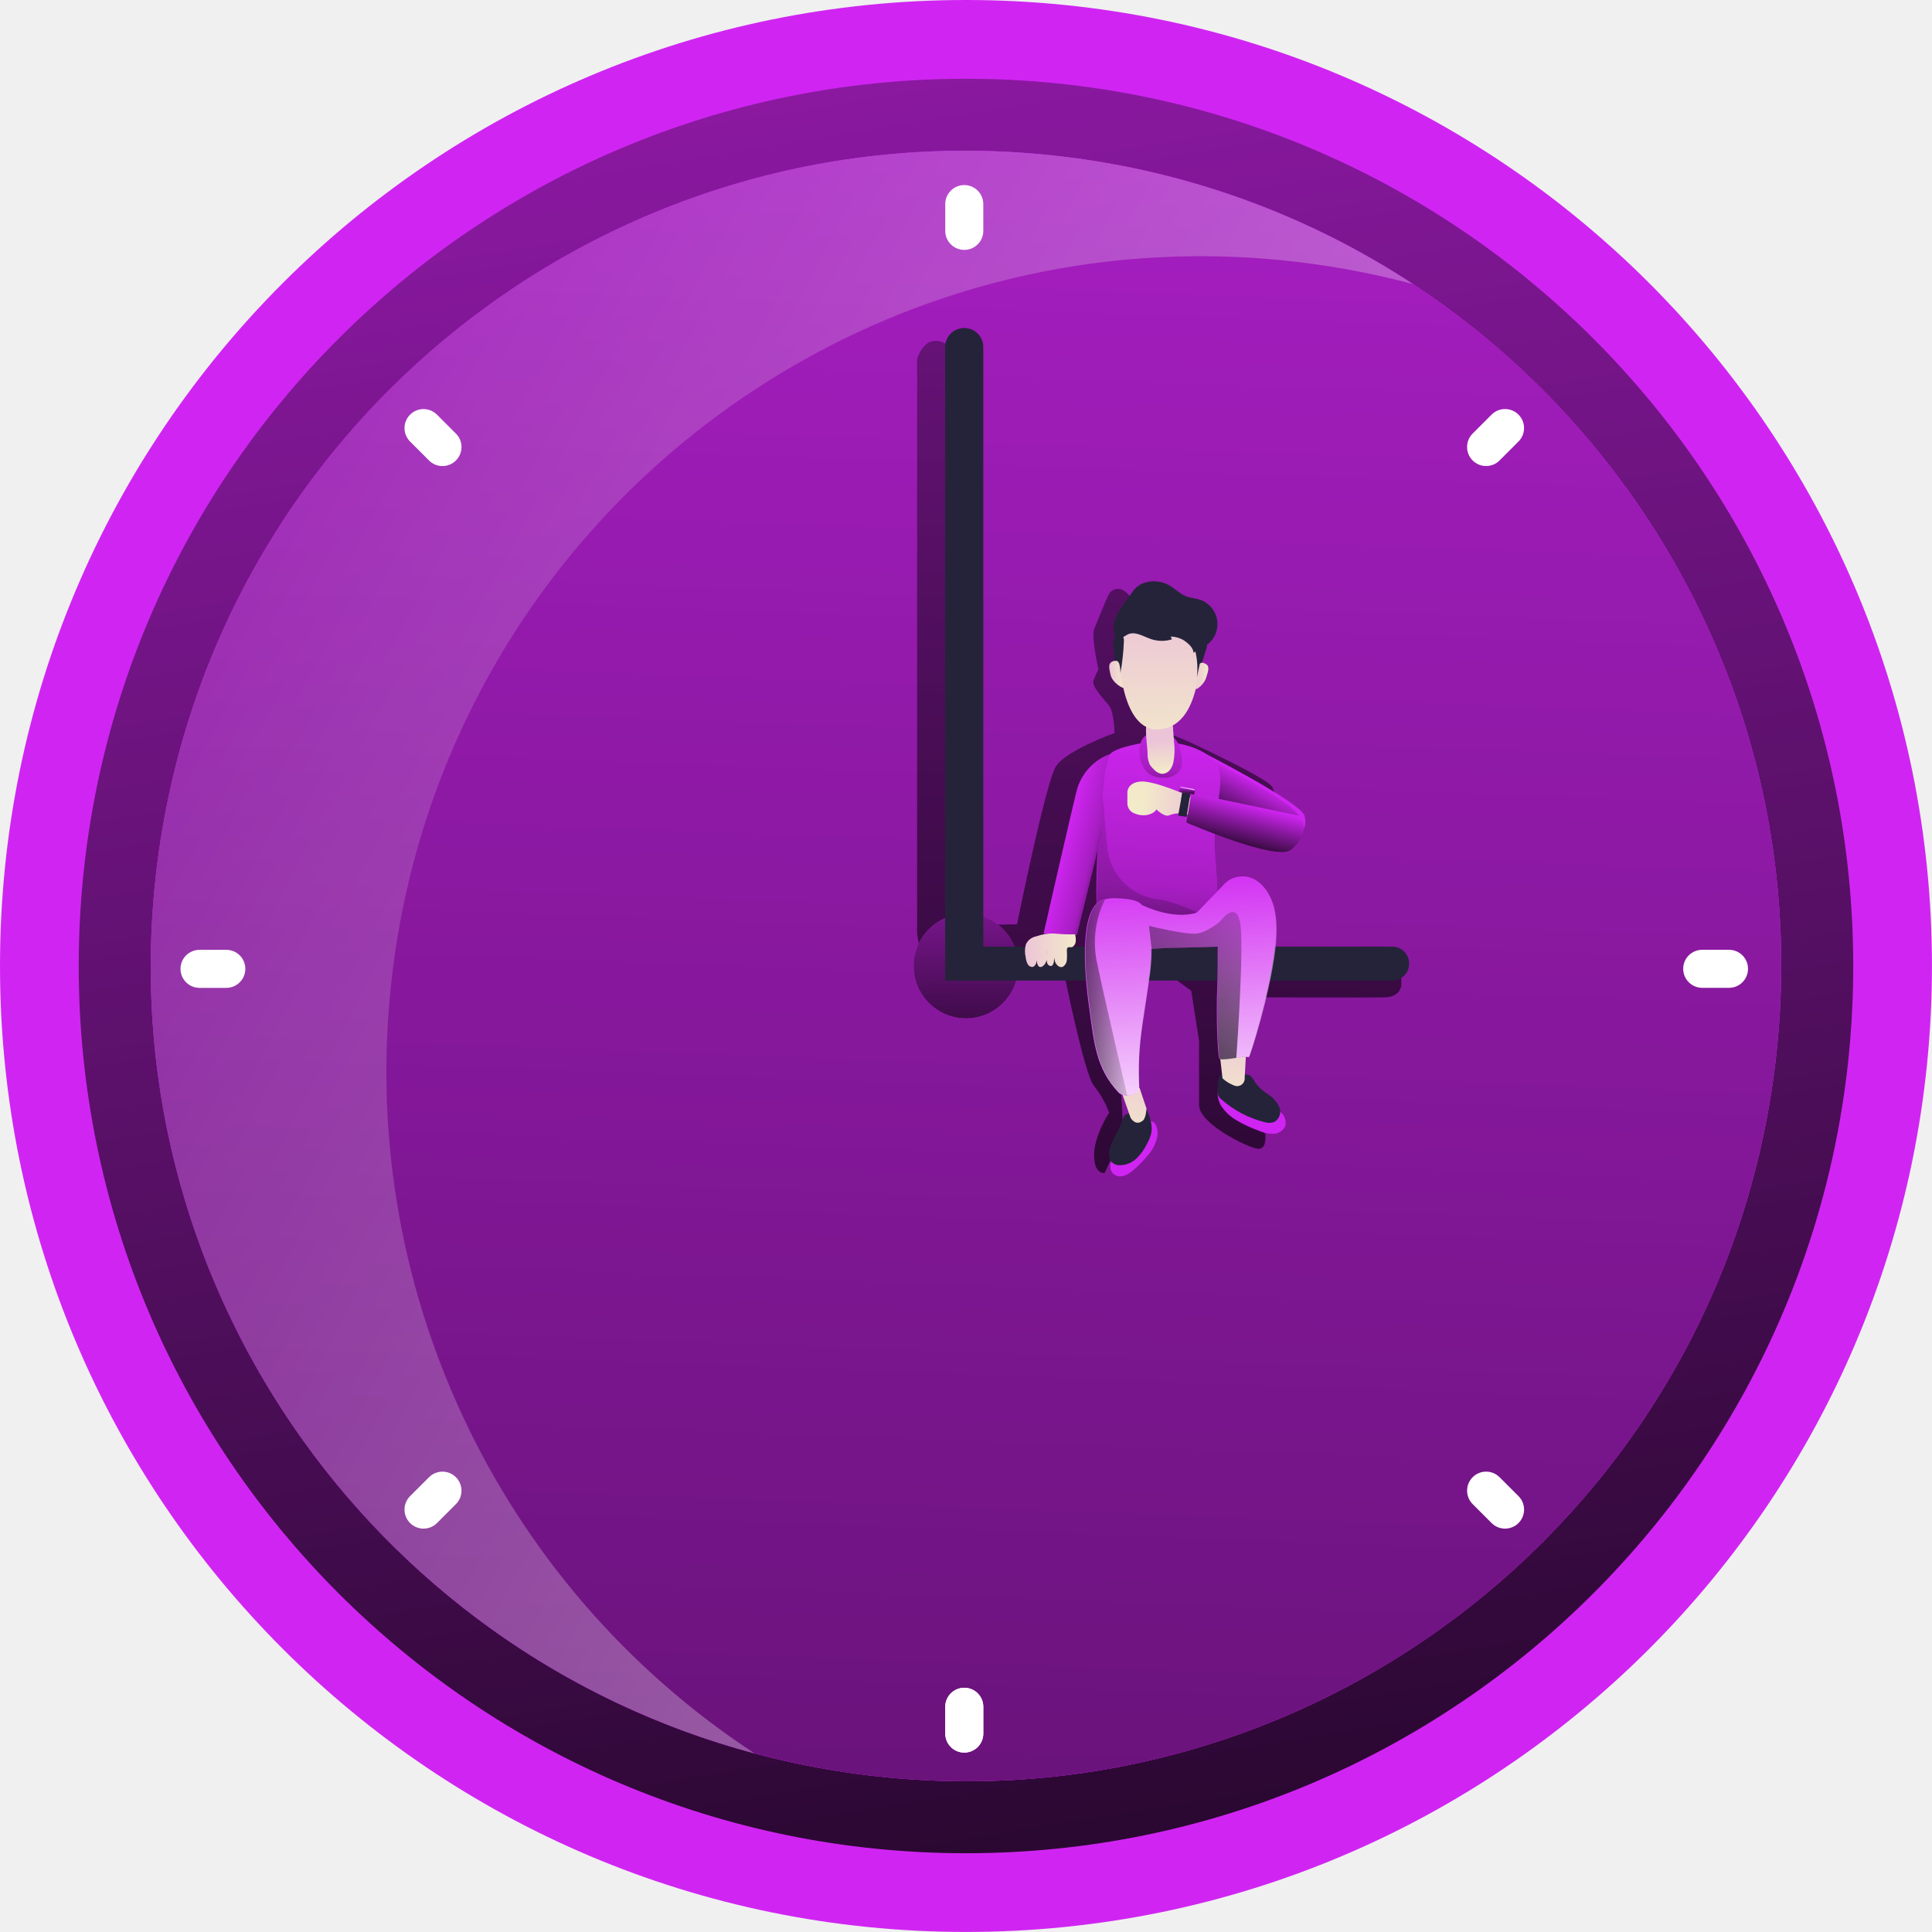
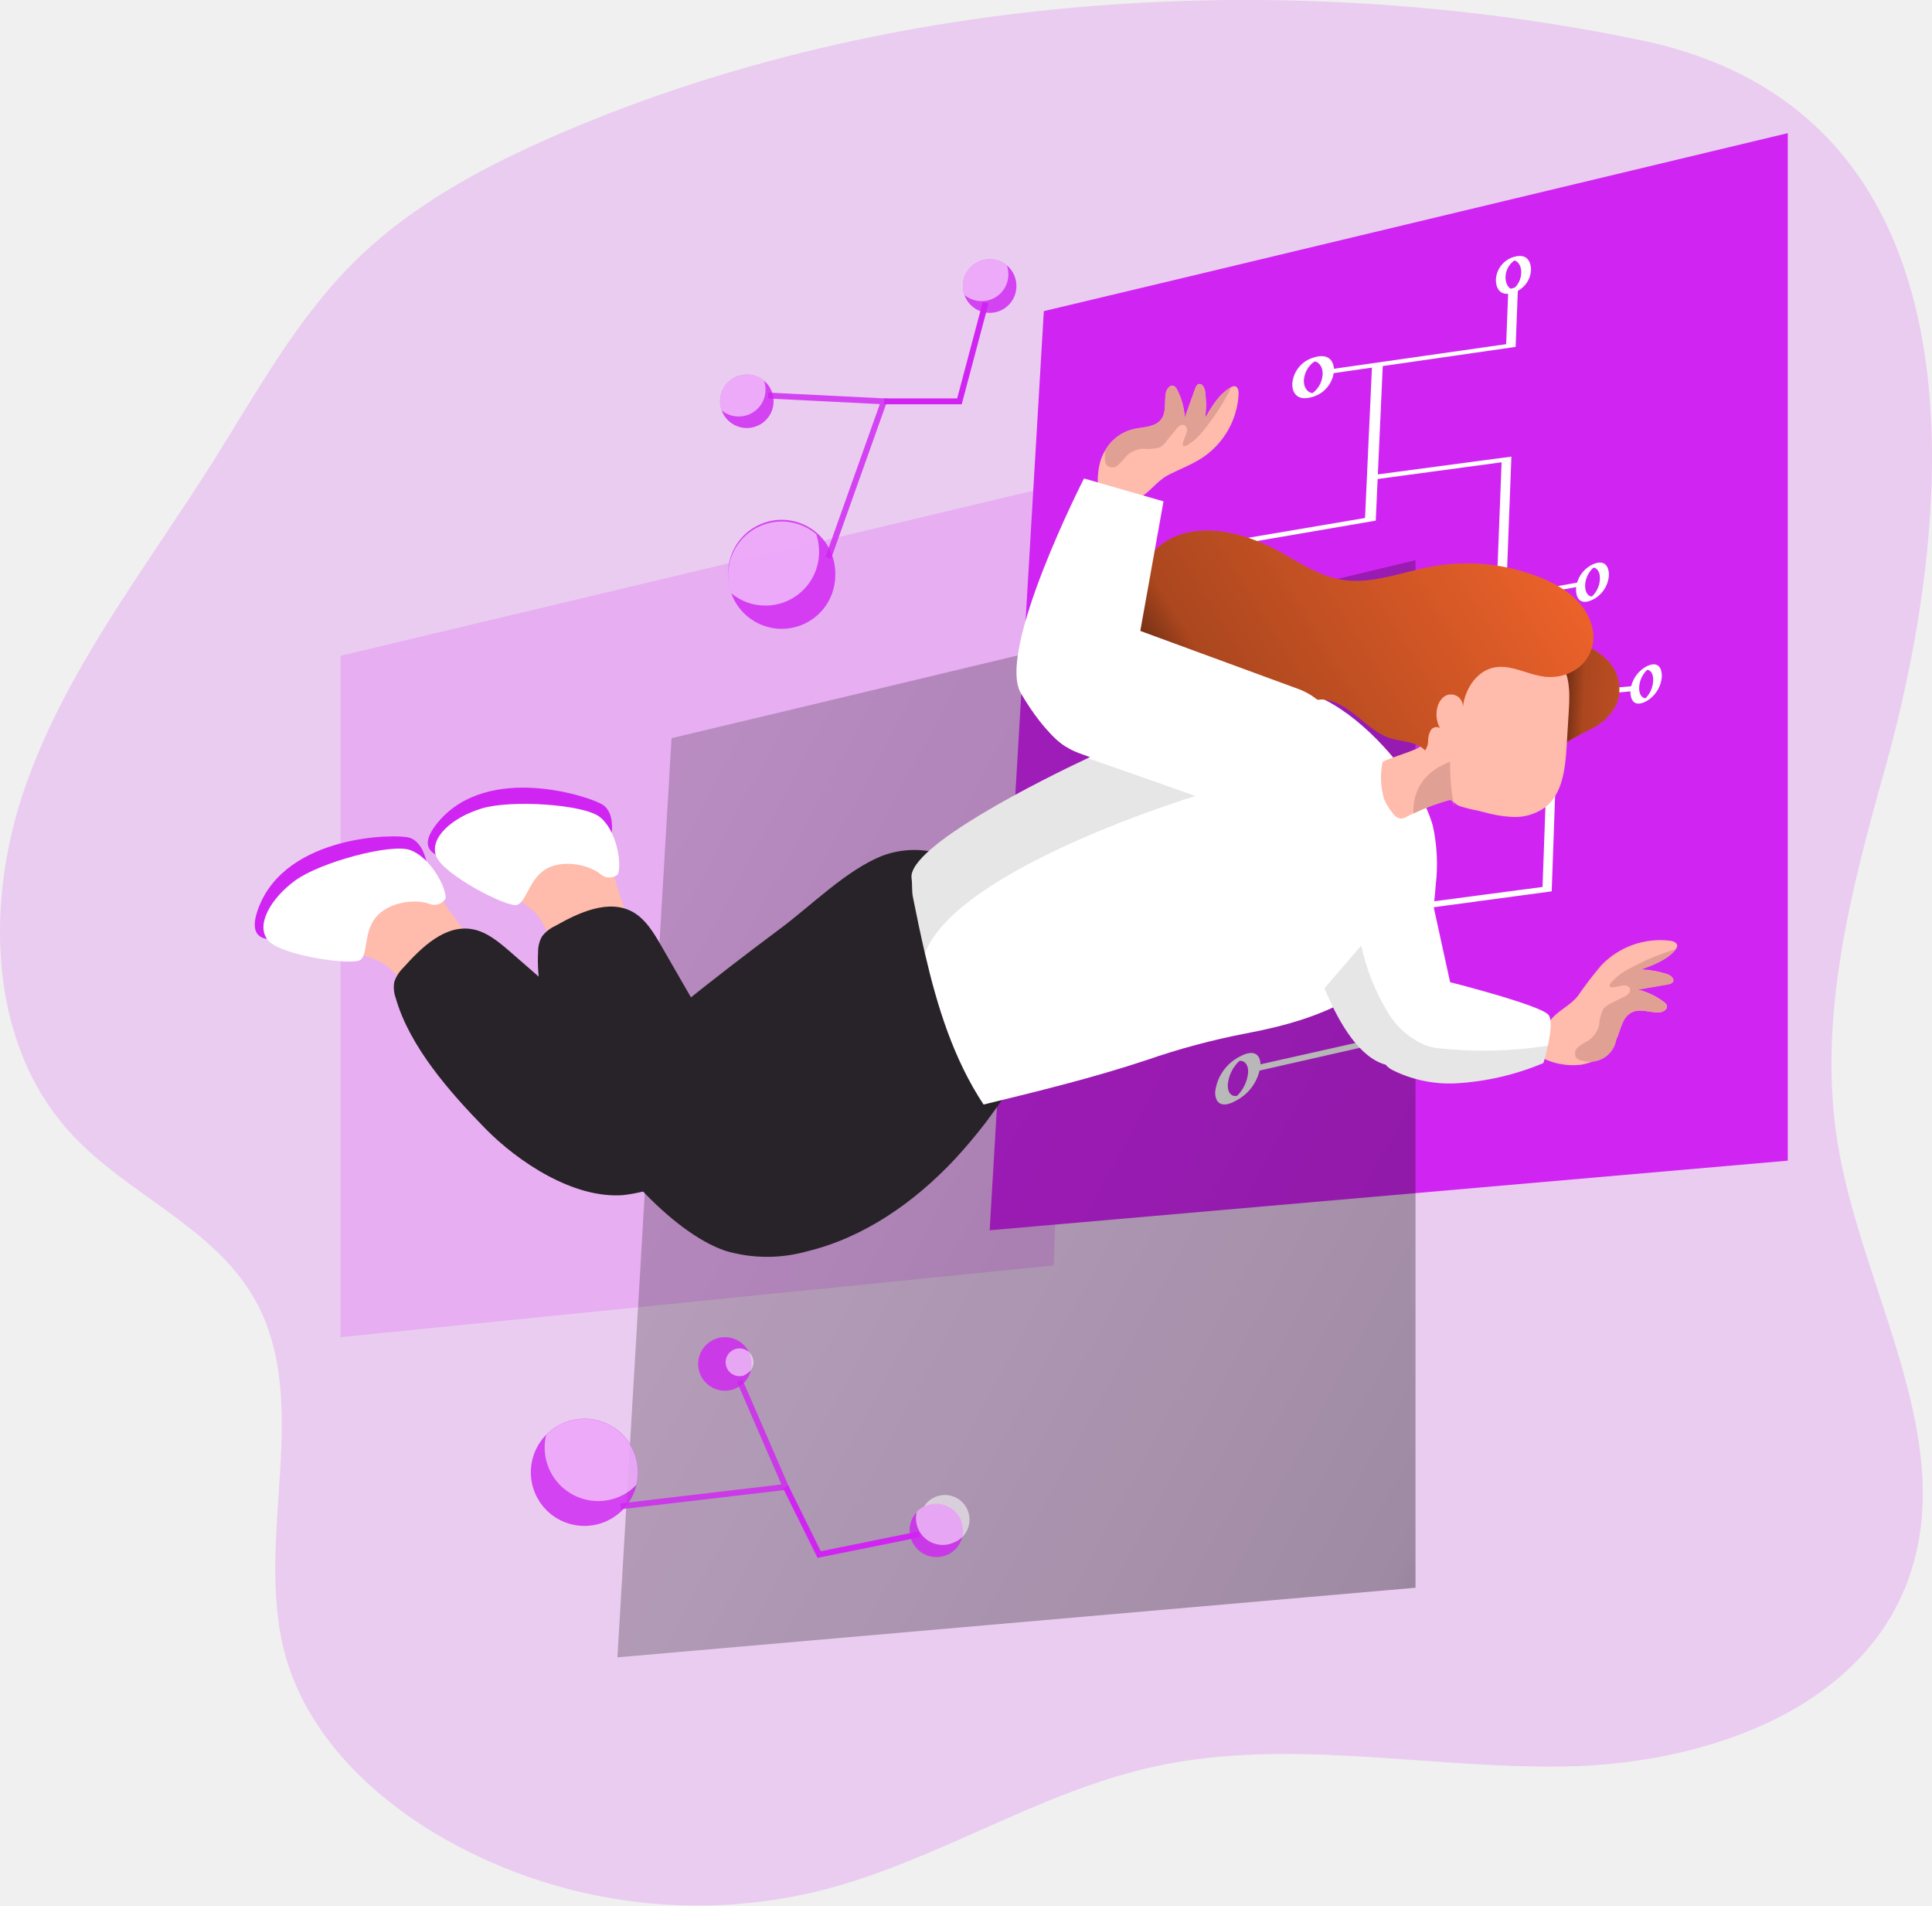
- <svg xmlns="http://www.w3.org/2000/svg" xmlns:xlink="http://www.w3.org/1999/xlink" id="Layer_1" data-name="Layer 1" viewBox="0 0 478.33 478.33">
+ <svg xmlns="http://www.w3.org/2000/svg" xmlns:xlink="http://www.w3.org/1999/xlink" id="Layer_1" data-name="Layer 1" viewBox="0 0 313.95 309.6">
  <defs>
-     <linearGradient id="linear-gradient" x1="167.37" y1="-291.99" x2="307.59" y2="561.14" gradientUnits="userSpaceOnUse">
-       <stop offset="0" stop-opacity="0" />
-       <stop offset="0.88" stop-opacity="0.8" />
-       <stop offset="0.97" />
+     <linearGradient id="linear-gradient" x1="346.61" y1="277.66" x2="-144.59" y2="13.66" gradientUnits="userSpaceOnUse">
+       <stop offset="0.01" />
+       <stop offset="0.08" stop-opacity="0.69" />
+       <stop offset="0.21" stop-opacity="0.32" />
+       <stop offset="1" stop-opacity="0" />
    </linearGradient>
-     <linearGradient id="linear-gradient-2" x1="272.65" y1="-244.6" x2="225.35" y2="1028.06" xlink:href="#linear-gradient" />
-     <linearGradient id="linear-gradient-3" x1="-27.38" y1="88.5" x2="1060.56" y2="669.64" gradientUnits="userSpaceOnUse">
-       <stop offset="0" stop-color="#fff" stop-opacity="0" />
-       <stop offset="0.84" stop-color="#fff" stop-opacity="0.84" />
-       <stop offset="0.97" stop-color="#fff" />
+     <linearGradient id="linear-gradient-2" x1="279.86" y1="116.62" x2="319.35" y2="118.51" gradientUnits="userSpaceOnUse">
+       <stop offset="0.01" />
+       <stop offset="0.13" stop-opacity="0.69" />
+       <stop offset="0.25" stop-opacity="0.32" />
+       <stop offset="1" stop-opacity="0" />
    </linearGradient>
-     <linearGradient id="linear-gradient-4" x1="314.89" y1="-166.72" x2="290.94" y2="477.54" xlink:href="#linear-gradient" />
-     <linearGradient id="linear-gradient-5" x1="325.45" y1="192.58" x2="318.69" y2="205.34" xlink:href="#linear-gradient" />
-     <linearGradient id="linear-gradient-6" x1="303.63" y1="178.69" x2="299.69" y2="259.22" gradientUnits="userSpaceOnUse">
-       <stop offset="0" stop-opacity="0" />
-       <stop offset="0.5" stop-opacity="0.19" />
-       <stop offset="0.55" stop-opacity="0.24" />
-       <stop offset="0.97" />
-     </linearGradient>
-     <linearGradient id="linear-gradient-7" x1="301.9" y1="156.67" x2="298.04" y2="260.64" xlink:href="#linear-gradient" />
-     <linearGradient id="linear-gradient-8" x1="303.98" y1="176.38" x2="301.3" y2="203.41" xlink:href="#linear-gradient-6" />
-     <linearGradient id="linear-gradient-9" x1="290.13" y1="166.91" x2="293.91" y2="166.91" gradientUnits="userSpaceOnUse">
-       <stop offset="0" stop-color="#ecc4d7" />
-       <stop offset="0.42" stop-color="#efd4d1" />
-       <stop offset="1" stop-color="#f2eac9" />
-     </linearGradient>
-     <linearGradient id="linear-gradient-10" x1="311.32" y1="167.32" x2="314.68" y2="167.32" xlink:href="#linear-gradient-9" />
-     <linearGradient id="linear-gradient-11" x1="238.65" y1="186.32" x2="239.49" y2="272.48" xlink:href="#linear-gradient" />
-     <linearGradient id="linear-gradient-12" x1="302.77" y1="183.54" x2="303.37" y2="191" xlink:href="#linear-gradient-9" />
-     <linearGradient id="linear-gradient-13" x1="302.39" y1="151.01" x2="302.82" y2="187.33" xlink:href="#linear-gradient-9" />
-     <linearGradient id="linear-gradient-14" x1="278.78" y1="208.06" x2="293.05" y2="211.63" xlink:href="#linear-gradient-6" />
-     <linearGradient id="linear-gradient-15" x1="296.9" y1="258.68" x2="295.89" y2="285.85" xlink:href="#linear-gradient-9" />
-     <linearGradient id="linear-gradient-16" x1="321.15" y1="252.45" x2="320.29" y2="275.58" xlink:href="#linear-gradient-9" />
-     <linearGradient id="linear-gradient-17" x1="324.85" y1="199.05" x2="321.66" y2="211.25" xlink:href="#linear-gradient" />
-     <linearGradient id="linear-gradient-18" x1="311.84" y1="199.59" x2="298.79" y2="197.71" xlink:href="#linear-gradient-9" />
-     <linearGradient id="linear-gradient-19" x1="309.4" y1="194.78" x2="309.33" y2="196.84" gradientTransform="translate(-31.79 62.89) rotate(-11.04)" xlink:href="#linear-gradient" />
-     <linearGradient id="linear-gradient-20" x1="294.06" y1="193.89" x2="293.9" y2="196.21" xlink:href="#linear-gradient-3" />
-     <linearGradient id="linear-gradient-21" x1="269.27" y1="235.31" x2="281.85" y2="235.31" xlink:href="#linear-gradient-9" />
-     <linearGradient id="linear-gradient-22" x1="306.8" y1="213.3" x2="310.93" y2="285.75" xlink:href="#linear-gradient-3" />
-     <linearGradient id="linear-gradient-23" x1="297.2" y1="246.73" x2="274.68" y2="247.58" xlink:href="#linear-gradient" />
-     <linearGradient id="linear-gradient-24" x1="329.56" y1="212.09" x2="294.83" y2="274.12" gradientUnits="userSpaceOnUse">
-       <stop offset="0" stop-opacity="0" />
-       <stop offset="0.91" stop-opacity="0.8" />
-       <stop offset="1" />
-     </linearGradient>
+     <linearGradient id="linear-gradient-3" x1="211.84" y1="129.72" x2="291.54" y2="79.59" xlink:href="#linear-gradient-2" />
  </defs>
-   <circle cx="239.16" cy="239.16" r="239.16" fill="#d025f2" />
-   <path d="M254.67,19.5C133.35,19.5,35,117.85,35,239.16s98.35,219.67,219.67,219.67,219.67-98.35,219.67-219.67S376,19.5,254.67,19.5ZM230.82,439.58C120.14,426.41,41.09,326,54.26,215.32S167.83,25.58,278.52,38.75,468.25,152.33,455.08,263,341.51,452.75,230.82,439.58Z" transform="translate(-15.51)" fill="url(#linear-gradient)" />
-   <path d="M455.08,263C441.91,373.7,341.51,452.75,230.82,439.58S41.09,326,54.26,215.32,167.83,25.58,278.52,38.75,468.25,152.33,455.08,263Z" transform="translate(-15.51)" fill="#d025f2" />
-   <path d="M455.08,263C441.91,373.7,341.51,452.75,230.82,439.58S41.09,326,54.26,215.32,167.83,25.58,278.52,38.75,468.25,152.33,455.08,263Z" transform="translate(-15.51)" fill="url(#linear-gradient-2)" />
-   <path d="M365.36,70.34a202.87,202.87,0,0,0-28.51-5.47C226.16,51.7,125.76,130.75,112.59,241.44a201.84,201.84,0,0,0,89.73,192.67C106.92,408.62,42.25,316.24,54.26,215.32,67.43,104.63,167.83,25.58,278.52,38.75A201.07,201.07,0,0,1,365.36,70.34Z" transform="translate(-15.51)" fill="url(#linear-gradient-3)" />
-   <path d="M242.57,231.13V88.91s2-7.6,8.2-3.1l1.94,143.31,14.6-.28s7.11-35.19,9.64-39.13,14.5-8.23,14.5-8.23-.1-5.29-1.39-6.84-4.38-4.78-3.81-6.19,1.21-2.74,1.21-2.74-1.78-7.82-1.07-9.93c0,0,3.27-8.12,3.67-8.68a2.6,2.6,0,0,1,3.93-.7c2.3,1.45,6.83,10.16,6.83,10.16s5.5,5,5.93,10.14S302,180.35,302,180.35L310,183.7s19,8.8,20.45,11.06-.73,6-.73,6l-18.68.31-6.66,9.84.88,15.3,12.26,6.56s1.83,3.66,1.34,4.51,43.59,1.28,43.59,1.28v5.53s-.35,2.72-3.92,2.83-36.35,0-36.35,0l-2.52,15,.11,9.29,9,9.49s.54,4-1.9,3.71-14.35-6.12-14.49-10.72v-16l-1.95-12.39-8.36-6.11-6.43,3.62-3,19.52.8,14.45v4L289,290.41s-2.61.47-2.61-4.41,3.72-10.51,3.72-10.51a22.59,22.59,0,0,0-3.72-6.58c-2.25-2.43-7.32-27.4-7.32-27.4L244.67,244Z" transform="translate(-15.51)" fill="url(#linear-gradient-4)" />
-   <path d="M302.05,281.34a9.91,9.91,0,0,1-2.05,4.33,28.92,28.92,0,0,1-3.41,3.59,7.8,7.8,0,0,1-2.68,1.81,2.81,2.81,0,0,1-3-.66,2.92,2.92,0,0,1,0-3.32,11.67,11.67,0,0,1,2.51-2.5c2.16-1.83,3.62-4.15,5.56-6.15C301.28,276.09,302.39,279.29,302.05,281.34Z" transform="translate(-15.51)" fill="#d025f2" />
-   <path d="M317.79,273.7a11.57,11.57,0,0,0,4.07,3.79,32.83,32.83,0,0,0,5.21,2.41,8.71,8.71,0,0,0,3.67.81,3.27,3.27,0,0,0,3-2,3.4,3.4,0,0,0-1.46-3.57,13.17,13.17,0,0,0-3.77-1.61c-3.11-1.06-5.68-2.94-8.63-4.27C316.39,267.7,316.56,271.63,317.79,273.7Z" transform="translate(-15.51)" fill="#d025f2" />
-   <path d="M313,201.08s17.9,7.17,20.85,7,5.59-2.68,4.64-6.09-26.07-16.19-26.07-16.19Z" transform="translate(-15.51)" fill="#d025f2" />
-   <path d="M311.57,201.08s17.9,7.17,20.84,7,5.59-2.68,4.64-6.09S311,185.76,311,185.76Z" transform="translate(-15.51)" fill="url(#linear-gradient-5)" />
-   <path d="M287,224.36a154.2,154.2,0,0,1,.4-15.8c.53-7.36-1.77-16.28,3-21.91,1.4-1.65,8.47-2.92,10.64-3,5.14-.06,11,.73,15,4.56,3.11,3,.78,10.32.43,14.63-.66,8.33.32,11.21.41,17.37.06,4.64-.09,10.19-3.83,13-2.06,1.51-7.23,1.39-9.78,1.56-3.5.25-9.87,1.12-13.08-.56C287.16,232.62,287.11,227.31,287,224.36Z" transform="translate(-15.51)" fill="#d025f2" />
-   <path d="M287,224.36a154.2,154.2,0,0,1,.4-15.8c.53-7.36-1.77-16.28,3-21.91,1.4-1.65,8.47-2.92,10.64-3,5.14-.06,11,.73,15,4.56,3.11,3,.78,10.32.43,14.63-.66,8.33.32,11.21.41,17.37.06,4.64-.09,10.19-3.83,13-2.06,1.51-7.23,1.39-9.78,1.56-3.5.25-9.87,1.12-13.08-.56C287.16,232.62,287.11,227.31,287,224.36Z" transform="translate(-15.51)" fill="url(#linear-gradient-6)" />
-   <path d="M288.52,197.1l1.09,12.46a14.38,14.38,0,0,0,11.51,12.95,7.83,7.83,0,0,0,1,.14c3.64.28,9.83,3.33,9.83,3.33l-14.34,4.46-7.48-2.25L287,229l.34-18.68Z" transform="translate(-15.51)" opacity="0.31" fill="url(#linear-gradient-7)" />
-   <path d="M297.66,186.92a6.61,6.61,0,0,0,2.21,4.56,6,6,0,0,0,3.71,1.07,4.82,4.82,0,0,0,3.94-1.64c1-1.44.69-3.43.23-5.15a6,6,0,0,0-1.74-3.28c-1.45-1.14-4.53-1.24-6.24-.65C297.81,182.51,297.45,185.16,297.66,186.92Z" transform="translate(-15.51)" fill="#d025f2" />
-   <path d="M297.66,186.92a6.61,6.61,0,0,0,2.21,4.56,6,6,0,0,0,3.71,1.07,4.82,4.82,0,0,0,3.94-1.64c1-1.44.69-3.43.23-5.15a6,6,0,0,0-1.74-3.28c-1.45-1.14-4.53-1.24-6.24-.65C297.81,182.51,297.45,185.16,297.66,186.92Z" transform="translate(-15.51)" fill="url(#linear-gradient-8)" />
-   <path d="M293.76,170.21c0-1,1.15-8-2.74-6.48-1.35.5-.82,2-.57,3.29C290.84,169.05,293.78,170.7,293.76,170.21Z" transform="translate(-15.51)" fill="url(#linear-gradient-9)" />
-   <path d="M311.52,170.52c.1-1-1.37-8,2.39-6.21,1.3.63.64,2,.27,3.34C313.62,169.63,311.46,171,311.52,170.52Z" transform="translate(-15.51)" fill="url(#linear-gradient-10)" />
-   <circle cx="239.16" cy="239.16" r="12.95" fill="#d025f2" />
-   <circle cx="239.16" cy="239.16" r="12.95" fill="url(#linear-gradient-11)" />
-   <path d="M238.74,81.21h0a4.71,4.71,0,0,1,4.71,4.71V242.78a0,0,0,0,1,0,0H234a0,0,0,0,1,0,0V85.92a4.71,4.71,0,0,1,4.71-4.71Z" fill="#25233a" />
-   <rect x="234.03" y="234.37" width="114.85" height="8.41" rx="4.21" fill="#25233a" />
-   <path d="M299.63,186.4a6.29,6.29,0,0,0,.49,2.79,5.17,5.17,0,0,0,1,1.23,3.42,3.42,0,0,0,1.79,1.14,2.46,2.46,0,0,0,2.11-.78,4.41,4.41,0,0,0,1-2.06,15.72,15.72,0,0,0,.16-5.08l-.22-2.83a7,7,0,0,0-.94-3.55,3.45,3.45,0,0,0-2.37-1.41C297.72,175.23,299.56,183.64,299.63,186.4Z" transform="translate(-15.51)" fill="url(#linear-gradient-12)" />
-   <path d="M312.58,158.25s1.37,19.58-8.58,22.1-11.35-14-11.63-19.76,4.2-10.59,11.63-9.67C307.43,151.35,311.85,153.59,312.58,158.25Z" transform="translate(-15.51)" fill="url(#linear-gradient-13)" />
-   <path d="M296,146.4c1.92-2.85,6.31-3.16,9.23-1.35,1.34.84,2.47,2,3.95,2.59,1.06.41,2.24.47,3.33.81a6.38,6.38,0,0,1,2.09,11c-1.09.88-2.44,1.39-3.61,2.16,0-1.18-1.28-2.32-2.26-3a6.52,6.52,0,0,0-3.37-1l.31.67a8.38,8.38,0,0,1-5.24-.07c-1.89-.65-3.89-2-5.7-1.14-.88.42-1.77,1.33-2.64.89a1.88,1.88,0,0,1-.79-1.5C290.73,152.65,293.75,149.66,296,146.4Z" transform="translate(-15.51)" fill="#25233a" />
-   <path d="M290.41,186.65a13.24,13.24,0,0,0-8.34,9.15c-1.78,7.14-8.19,35.35-8.19,35.35s6.16.7,8.26.28l6.11-25S288,191.59,290.41,186.65Z" transform="translate(-15.51)" fill="#d025f2" />
-   <path d="M290.41,186.65a13.24,13.24,0,0,0-8.34,9.15c-1.78,7.14-8.19,35.35-8.19,35.35s6.16.7,8.26.28l6.11-25S288,191.59,290.41,186.65Z" transform="translate(-15.51)" fill="url(#linear-gradient-14)" />
-   <path d="M290.12,285.91a2.9,2.9,0,0,0,.36,1.48,2.72,2.72,0,0,0,2.27,1.11,6.12,6.12,0,0,0,4.21-1.76,13.2,13.2,0,0,0,2.66-3.81,8.85,8.85,0,0,0,.93-2.43c.39-2-.42-4.1-1.21-6,.29.72-3.84,1.25-4.22,1.25-1.62,0-1.4,1-1.94,2.34C292.16,280.65,290.1,283,290.12,285.91Z" transform="translate(-15.51)" fill="#25233a" />
-   <path d="M293.41,271l2,5.72s1.26,2.35,3.18.61c0,0,.64-.65.77-2.88l-1.7-5.08Z" transform="translate(-15.51)" fill="url(#linear-gradient-15)" />
-   <path d="M331.09,235.35c-1.32,10.82-6.28,26.35-6.5,26.35-1.09-.31-6,.93-7.11.51-.58-.23-.92-11.75-.6-17.75.11-2,.11-8.11.11-10.09l-13.71.4-2.73.17a43.52,43.52,0,0,1-.63,7.71c-1.46,10.7-2.95,16-2.43,26.75-.07,1.75-3.79,2.47-5.06,1.12-5.69-6.08-6.07-12.51-7.24-20.76-.78-5.5-3.34-25.61,3.76-27.11a11.41,11.41,0,0,1,3.19-.26c1.68.12,4.93.21,6,1.64h0c.36.18,7.54,3.78,13.6,1.94l6.4-6.6a6.34,6.34,0,0,1,7.59-1.83c2.5,1.18,4.4,4,5.2,7.23S331.52,231.82,331.09,235.35Z" transform="translate(-15.51)" fill="#d025f2" />
-   <path d="M317,269.85a3.13,3.13,0,0,0,.1,1.33,2.79,2.79,0,0,0,.85,1.05,25.66,25.66,0,0,0,10.49,5.56,4,4,0,0,0,2.55,0,2.93,2.93,0,0,0,1.25-3.7,7.55,7.55,0,0,0-2.81-3.18,11.69,11.69,0,0,1-3.16-2.9,4.47,4.47,0,0,0-1.37-1.76,3.25,3.25,0,0,0-1.52-.24c-1.17,0-4.59-.53-5.54.09S317.06,268.61,317,269.85Z" transform="translate(-15.51)" fill="#25233a" />
-   <path d="M317.63,262.21l.56,4.78a9.33,9.33,0,0,0,3.06,1.84,1.88,1.88,0,0,0,2.43-1.8v-.39l.28-5Z" transform="translate(-15.51)" fill="url(#linear-gradient-16)" />
-   <path d="M337.34,202l-26.89-5.63-1.22,7.28s22.19,9.62,25.85,6.8S338.94,203.81,337.34,202Z" transform="translate(-15.51)" fill="#d025f2" />
-   <path d="M337.34,202l-26.89-5.63-1.22,7.28s22.19,9.62,25.85,6.8S338.94,203.81,337.34,202Z" transform="translate(-15.51)" fill="url(#linear-gradient-17)" />
-   <path d="M310.29,197.25s-8.9-4-12.31-3.76-3.35,2.67-3.35,2.67l0,2.66a2.65,2.65,0,0,0,1.57,2.49,5.84,5.84,0,0,0,3,.52c2.17-.33,2.61-1.44,2.61-1.44s1.93,1.94,3.12,1.49a6.88,6.88,0,0,1,4.65-.22Z" transform="translate(-15.51)" fill="url(#linear-gradient-18)" />
-   <polygon points="292.76 196.01 291.69 201.94 293.78 202.23 294.71 196.46 292.76 196.01" fill="#25233a" />
-   <polygon points="292.76 196.01 292.44 197.86 294.41 198.19 294.71 196.46 292.76 196.01" fill="#25233a" />
-   <rect x="307.45" y="195.32" width="3.83" height="1.04" transform="translate(27.74 -55.64) rotate(11.04)" fill="#d025f2" />
-   <rect x="307.45" y="195.32" width="3.83" height="1.04" transform="translate(27.74 -55.64) rotate(11.04)" fill="url(#linear-gradient-19)" />
-   <path d="M293.76,158.86a54.35,54.35,0,0,1-.87,7.84,7.22,7.22,0,0,0-.22-2.12,1.55,1.55,0,0,0-.38-.78.62.62,0,0,0-.8-.1c.13-1.4-.43-2.78-.39-4.19a4.89,4.89,0,0,1,1-2.84.25.25,0,0,1,.12-.11.27.27,0,0,1,.19,0A2.15,2.15,0,0,1,293.76,158.86Z" transform="translate(-15.51)" fill="#25233a" />
-   <path d="M311.83,167.78l.67-3.16c0-.19.1-.42.29-.48s.21,0,.29-.09a.4.4,0,0,0,.08-.16l.81-2.57c.12-.4.24-.79.33-1.2a1.1,1.1,0,0,0,0-.57.94.94,0,0,0-.43-.51,1.56,1.56,0,0,0-2.23.52,2,2,0,0,0-.16,1.79A18.54,18.54,0,0,1,311.83,167.78Z" transform="translate(-15.51)" fill="#25233a" />
-   <polygon points="292.08 194.96 292.42 194.76 295.61 195.37 295.84 195.69 292.08 194.96" fill="#d025f2" />
-   <polygon points="292.08 194.96 292.42 194.76 295.61 195.37 295.84 195.69 292.08 194.96" fill="url(#linear-gradient-20)" />
-   <path d="M272,231.84a3.48,3.48,0,0,0-2.51,2,6.25,6.25,0,0,0-.05,3.1,5.52,5.52,0,0,0,.44,1.64,1.34,1.34,0,0,0,1.19.83c.73-.07,1.15-1.07,1.19-1.95a19.39,19.39,0,0,1,0-2.64,19.85,19.85,0,0,0,0,3.27,1.73,1.73,0,0,0,.42,1.18.78.78,0,0,0,.83.05,2.38,2.38,0,0,0,1.13-1.8,8,8,0,0,0-.06-2.34,4.61,4.61,0,0,1,.07,1.7,3.36,3.36,0,0,0,.17,1.68c.24.5.83.8,1.21.46a1.59,1.59,0,0,0,.4-1,13.18,13.18,0,0,0,.15-2.81,7,7,0,0,0,.14,2.88c.32.89,1.17,1.6,1.93,1.27a2.2,2.2,0,0,0,1-1.85c.08-.77,0-1.55,0-2.32a1.12,1.12,0,0,1,.08-.42c.21-.4.71-.21,1.1-.26s.91-.67,1-1.29a5.25,5.25,0,0,0-.14-1.89,41.09,41.09,0,0,1-5.32-.22A12.63,12.63,0,0,0,272,231.84Z" transform="translate(-15.51)" fill="url(#linear-gradient-21)" />
-   <path d="M331.24,235.35c-1.32,10.82-6.28,26.35-6.5,26.35a11.94,11.94,0,0,0-3.14.23c-1.64.24-3.39.51-4,.28-.05,0-.09-.11-.14-.28-.47-1.74-.73-11.24-.49-16.86l0-.61c.11-2,.1-8.11.1-10.09l-13.7.4-2.73.17a43.52,43.52,0,0,1-.63,7.71c-1.46,10.7-2.95,16-2.43,26.75-.05,1.13-1.61,1.83-3.05,1.82a2.77,2.77,0,0,1-2-.7c-5.69-6.08-6.07-12.51-7.24-20.76-.78-5.5-3.34-25.61,3.76-27.11a11.41,11.41,0,0,1,3.19-.26c1.68.12,4.93.21,6,1.64h0c.36.18,7.54,3.78,13.6,1.94l6.4-6.6a6.34,6.34,0,0,1,7.59-1.83c2.5,1.18,4.4,4,5.2,7.23S331.67,231.82,331.24,235.35Z" transform="translate(-15.51)" fill="url(#linear-gradient-22)" />
-   <path d="M294.59,271.22a2.77,2.77,0,0,1-2-.7c-5.69-6.08-6.07-12.51-7.24-20.76-.78-5.5-3.34-25.61,3.76-27.11A23.8,23.8,0,0,0,287,237.76C288.67,246,294.59,271.22,294.59,271.22Z" transform="translate(-15.51)" fill="url(#linear-gradient-23)" />
-   <path d="M321.6,261.93c-1.64.24-3.39.51-4,.28-.05,0-.09-.11-.14-.28-.47-1.74-.73-11.24-.49-16.86l0-.61c.11-2,.1-8.11.1-10.09l-16.43.57-.67-5.72s9.1,2.25,11.82,1.91,5.8-3,5.8-3,3.78-5.25,4.9,0C323.61,233,321.82,258.83,321.6,261.93Z" transform="translate(-15.51)" fill="url(#linear-gradient-24)" />
-   <rect x="234.03" y="417.86" width="9.42" height="16.05" rx="4.71" fill="#fff" />
-   <rect x="234.03" y="45.82" width="9.42" height="16.05" rx="4.71" fill="#fff" />
-   <rect x="234.03" y="417.86" width="9.42" height="16.05" rx="4.71" fill="#fff" />
-   <rect x="118" y="100.31" width="9.42" height="16.05" rx="4.71" transform="translate(-56.17 118.5) rotate(-45)" fill="#fff" />
-   <rect x="381.07" y="363.38" width="9.42" height="16.05" rx="4.71" transform="translate(-165.13 381.57) rotate(-45)" fill="#fff" />
-   <rect x="63.52" y="231.84" width="9.42" height="16.05" rx="4.71" transform="translate(-187.15 308.1) rotate(-90)" fill="#fff" />
-   <rect x="435.56" y="231.84" width="9.42" height="16.05" rx="4.71" transform="translate(184.89 680.13) rotate(-90)" fill="#fff" />
-   <rect x="118" y="363.38" width="9.42" height="16.05" rx="4.71" transform="translate(-68.65 720.8) rotate(-135)" fill="#fff" />
-   <rect x="381.07" y="100.31" width="9.42" height="16.05" rx="4.71" transform="translate(566.46 457.72) rotate(-135)" fill="#fff" />
+   <path d="M123.53,25.77c-12.11,5.21-24,11.48-33.4,20.72C80.54,55.93,74,68,66.85,79.35c-10.74,17-23.43,33.13-30.2,52.07s-6.37,42.14,7.27,56.93c9,9.77,22.81,15,29.55,26.41,10,17,0,39.3,5.26,58.36C82.18,285.51,91.94,295.33,103,302a83.42,83.42,0,0,0,63.17,9.21c18.51-4.79,35-15.9,53.64-20,21.81-4.82,44.48.31,66.81-.05s47.59-8.89,55.6-29.75C351,238.5,335,214.23,331,190.05c-3.31-20.23,2-40.78,7.54-60.52C350.83,85.75,355.33,22.38,299,10.68,241.79-1.19,177.22,2.69,123.53,25.77Z" transform="translate(-32.36 -4.15)" fill="#d025f2" opacity="0.18" style="isolation:isolate" />
+   <polygon points="55.34 106.55 176.16 77.75 171.2 205.61 55.34 217.26 55.34 106.55" fill="#d025f2" opacity="0.18" style="isolation:isolate" />
+   <polygon points="192.4 45.12 290.52 21.63 290.52 188.58 160.82 199.89 169.62 50.55 192.4 45.12" fill="#d025f2" />
+   <polygon points="252.15 144.82 252.93 122.95 194.41 129.8 196.58 89.22 223.56 84.59 224.72 58.94 222.95 59.48 221.82 84.16 194.6 88.77 192.31 131.04 251.39 123.99 250.66 144.11 224.39 147.58 223.45 168.74 204.44 173.01 203 174.32 225.18 169.29 226.1 148.33 252.15 144.82" fill="#fff" />
+   <polygon points="266.17 111.4 231.42 114.48 230.92 126.3 232.64 125.46 233.07 115.23 265.15 112.31 266.17 111.4" fill="#fff" />
+   <polygon points="257.28 94.48 244.74 96.73 245.6 74.19 223.48 77.13 222.52 78.01 244.01 75.11 243.13 97.75 256.45 95.33 257.28 94.48" fill="#fff" />
+   <polygon points="246.29 56.36 246.67 46.57 245.1 47.03 244.75 55.92 216.29 59.98 215.5 60.8 246.29 56.36" fill="#fff" />
+   <path d="M237.18,177.28c.06-1.29-.59-3-3.46-1.41a7.4,7.4,0,0,0-3.89,5.65c-.07,1.31.6,3.09,3.53,1.38A7.42,7.42,0,0,0,237.18,177.28Zm-5.3,3.06a6,6,0,0,1,1.86-3.8c.47-.17,1.53.24,1.44,1.89a6.11,6.11,0,0,1-1.78,3.75C232.79,182.38,231.8,182,231.88,180.34Z" transform="translate(-32.36 -4.15)" fill="#fff" />
+   <path d="M302.41,114c0-1.06-.44-2.58-2.44-1.6a5,5,0,0,0-2.67,4.15c0,1.07.46,2.61,2.49,1.58A5,5,0,0,0,302.41,114Zm-3.69,1.84A4.25,4.25,0,0,1,300,113c.33-.09,1.07.38,1,1.73a4.36,4.36,0,0,1-1.21,2.85C299.39,117.66,298.68,117.18,298.72,115.86Z" transform="translate(-32.36 -4.15)" fill="#fff" />
+   <path d="M293.81,97.56c0-1.07-.46-2.64-2.56-1.74a4.74,4.74,0,0,0-2.79,4.1c0,1.09.46,2.68,2.59,1.72A4.77,4.77,0,0,0,293.81,97.56Zm-3.87,1.7a4.11,4.11,0,0,1,1.33-2.87c.35-.07,1.13.44,1.08,1.81a4.13,4.13,0,0,1-1.28,2.85C290.63,101.12,289.9,100.6,289.94,99.26Z" transform="translate(-32.36 -4.15)" fill="#fff" />
+   <path d="M281.15,48c0-1.09-.48-2.75-2.71-2.13a4.06,4.06,0,0,0-3,3.75c0,1.1.49,2.79,2.75,2.12A4.1,4.1,0,0,0,281.15,48ZM277,49.2a3.45,3.45,0,0,1,1.42-2.72c.37,0,1.19.6,1.14,2a3.55,3.55,0,0,1-1.37,2.7C277.77,51.18,277,50.55,277,49.2Z" transform="translate(-32.36 -4.15)" fill="#fff" />
+   <path d="M249.13,64.41c.05-1.19-.55-3-3.2-2.2a4.81,4.81,0,0,0-3.57,4.25c-.06,1.21.56,3,3.25,2.19A4.83,4.83,0,0,0,249.13,64.41Zm-4.89,1.48a4,4,0,0,1,1.71-3c.44-.05,1.41.6,1.34,2.13a4.08,4.08,0,0,1-1.64,3C245.09,68,244.17,67.38,244.24,65.89Z" transform="translate(-32.36 -4.15)" fill="#fff" />
+   <polygon points="131.9 114.51 230.02 91.02 230.02 257.97 100.33 269.28 109.13 119.94 131.9 114.51" fill="url(#linear-gradient)" />
+   <path d="M293.74,111.6a6.81,6.81,0,0,1,1.39,6.81,9.09,9.09,0,0,1-4.24,4.2,43,43,0,0,0-5.29,3c-.5-2,.82-4.1.81-6.2,0-1.88-1-3.58-1.77-5.31a5.85,5.85,0,0,1-.51-3.73C285.37,105.88,292,109.54,293.74,111.6Z" transform="translate(-32.36 -4.15)" fill="#fc682d" />
+   <path d="M293.74,111.6a6.81,6.81,0,0,1,1.39,6.81,9.09,9.09,0,0,1-4.24,4.2,43,43,0,0,0-5.29,3c-.5-2,.82-4.1.81-6.2,0-1.88-1-3.58-1.77-5.31a5.85,5.85,0,0,1-.51-3.73C285.37,105.88,292,109.54,293.74,111.6Z" transform="translate(-32.36 -4.15)" fill="url(#linear-gradient-2)" />
+   <path d="M132.47,147.55c-.62-2.24-1.28-4.56-2.79-6.32a11.3,11.3,0,0,0-5.86-3.32,19.42,19.42,0,0,0-14.35,1.93,2.89,2.89,0,0,0-1.4,1.36,2.43,2.43,0,0,0,.05,1.46c.71,2.56,3,4.35,5.23,5.73s4.74,2.56,6.43,4.6c3.17,3.84,4.3,15.78,12.05,12C138.3,161.82,133.8,152.34,132.47,147.55Z" transform="translate(-32.36 -4.15)" fill="#ffbbab" />
+   <path d="M131.76,139.45s.48-3.14-1.34-4.47-18.68-7-26.83,2.7S119,142.81,119,142.81Z" transform="translate(-32.36 -4.15)" fill="#d025f2" />
+   <path d="M132.75,146.24a2.16,2.16,0,0,1-2.81-.06c-1.43-1.24-5.5-2.5-8.54-1s-3.45,5.56-5.05,6-11.88-4.87-13.09-7.88,2.6-6.34,7.36-7.79,16.5-.69,19.18,1.36S133.49,144.37,132.75,146.24Z" transform="translate(-32.36 -4.15)" fill="#fff" />
+   <path d="M192.58,186.48c-1.59,2.07-3.27,4.07-5.05,6-6.56,7-14.76,12.76-24.09,15a24,24,0,0,1-13.17-.09c-8.93-3-19.76-15.61-23.65-23.84-3.46-7.33-7.26-16.48-6.82-24.71a5,5,0,0,1,.63-2.53,5.63,5.63,0,0,1,2.14-1.71c3.91-2.22,8.75-4.45,12.67-2.25,2,1.15,3.31,3.28,4.48,5.31q2.92,5.08,5.86,10.17c3.43,6,6.09,9.79,12.58,5.7,5.73-3.61,10.33-8.84,15.19-13.48,6.46-6.16,14.29-12,23.21-11.95,3.8,0,7.88,1.33,9.95,4.52,3.15,4.85.34,11.24-2.55,16.25A160.56,160.56,0,0,1,192.58,186.48Z" transform="translate(-32.36 -4.15)" fill="#282328" />
+   <path d="M104.94,151.47a16,16,0,0,0-4.69-5.06,11.37,11.37,0,0,0-6.63-1.23,19.42,19.42,0,0,0-12.94,6.5,2.77,2.77,0,0,0-.87,1.74,2.43,2.43,0,0,0,.51,1.37c1.51,2.18,4.23,3.14,6.82,3.7s5.31.88,7.57,2.26c4.25,2.6,9.21,13.52,15.3,7.42C115.1,163.07,107.76,155.57,104.94,151.47Z" transform="translate(-32.36 -4.15)" fill="#ffbbab" />
+   <path d="M101.63,144.05s-.57-3.12-2.72-3.79-19.94-.54-24.5,11.29,16.22-.16,16.22-.16Z" transform="translate(-32.36 -4.15)" fill="#d025f2" />
+   <path d="M104.78,150.14a2.16,2.16,0,0,1-2.68.86c-1.75-.7-6-.57-8.38,1.87s-1.46,6.38-2.84,7.27-12.82-.73-14.94-3.18.39-6.84,4.42-9.77,15.37-6,18.57-4.95S104.87,148.14,104.78,150.14Z" transform="translate(-32.36 -4.15)" fill="#fff" />
+   <path d="M186.84,172.88c-6.26,4.87-12.93,11.38-20.32,14.17-8.58,3.24-17.12,6.55-25.81,9.51a30.1,30.1,0,0,1-7,1.76c-8.07.67-17.17-5.36-22.56-10.88-5.66-5.8-12.23-13.22-14.49-21.15a5.1,5.1,0,0,1-.23-2.59,5.77,5.77,0,0,1,1.47-2.32c3-3.36,6.82-7.06,11.25-6.25,2.3.43,4.19,2,6,3.56l8.85,7.71c3.29,2.86,7.18,5.92,11.5,5.32,2.76-.39,5.06-2.22,7.23-4q8.06-6.47,16.34-12.63c5-3.7,10.88-9.63,16.66-11.89,5.21-2,12.61-1,15,4.57,2.06,4.85.61,11.12-.68,16C189.46,165.73,188.56,171.54,186.84,172.88Z" transform="translate(-32.36 -4.15)" fill="#282328" />
+   <path d="M263.7,173.84c-1.62,2.29-3.67,3.88-6.16,3.28a2.9,2.9,0,0,1-.62-.18c-4.27-1.6-7.44-7.59-9.34-12.27a56.81,56.81,0,0,1-2.05-5.94l15.82-25.39L268,163.72S266.56,169.84,263.7,173.84Z" transform="translate(-32.36 -4.15)" fill="#fff" />
+   <path d="M234.76,172.07a116.16,116.16,0,0,0-16,4.29c-8.72,2.9-17.66,5.08-26.57,7.25-4.88-7.38-7.52-15.89-9.53-24.56-.7-3-1.33-6.07-1.94-9.09-.21-1-.09-2.08-.23-3.12-.7-5.16,21.59-16.21,28.64-19.51q10.06-4.72,20.46-8.63c5-1.88,10.58-3.64,15.64-1.88,6.75,2.35,13.4,9.41,17.1,15.31a23,23,0,0,1,2.85,6.13,28.86,28.86,0,0,1,.49,9.64c-.31,3.78-.51,7.12-3,9.92a45.91,45.91,0,0,1-10,8.05C247.22,169.2,241,170.9,234.76,172.07Z" transform="translate(-32.36 -4.15)" fill="#fff" />
+   <path d="M182.66,159.05c-.7-3-1.33-6.07-1.94-9.09-.21-1-.09-2.08-.23-3.12-.7-5.16,21.59-16.21,28.64-19.51l17.51,6.14S187.87,145.21,182.66,159.05Z" transform="translate(-32.36 -4.15)" fill="#020202" opacity="0.1" />
+   <path d="M273.46,136.1l-1-.25a23.7,23.7,0,0,1-2.93-.74c-.75-.31-.78-.59-1.33-.93a.69.69,0,0,0-.49,0,34.35,34.35,0,0,0-5.7,2.14l-1,.5a2.07,2.07,0,0,1-1.09.33,1.93,1.93,0,0,1-1.21-.84,8.83,8.83,0,0,1-1.45-2.38,12.33,12.33,0,0,1-.24-5.92c0-.28,3.66-1.44,4.1-1.63,1-.43,2.37-.74,2.66-1.76s-.67-3.09-.83-4.17a7.49,7.49,0,0,1,.24-4c.79-2,2.72-3.2,4.55-4.26a27.53,27.53,0,0,1,5.25-2.52,15.61,15.61,0,0,1,9.88.12,7.37,7.37,0,0,1,2.24,1.17c2.36,1.93,2.38,5.46,2.19,8.5l-.37,6.11c-.23,3.57-.68,7.6-3.52,9.78a8.4,8.4,0,0,1-5.37,1.53A20.89,20.89,0,0,1,273.46,136.1Z" transform="translate(-32.36 -4.15)" fill="#ffbbab" />
+   <path d="M282.75,114c-2.26-.4-4.48-1.61-6.79-1.5-3.39.15-5.53,3.44-5.89,6.52a1.93,1.93,0,0,0-3-1.72c-1.52,1.08-1.59,3.67-.72,5.14a1.08,1.08,0,0,0-1.49.35,3.39,3.39,0,0,0-.43,1.66,2.68,2.68,0,0,1-.5,1.62c-1.39-1.5-3.75-1.39-5.7-2s-3.71-2.22-5.4-3.59-3.63-2.68-5.8-2.68a10,10,0,0,0-4.28,1.26,67.34,67.34,0,0,0-10.48,6.26,8.79,8.79,0,0,1-4.83,2.15,17.81,17.81,0,0,1-5.94-1.2,37.53,37.53,0,0,1-10.5-5.87,20.84,20.84,0,0,1-5.78-6.06,9,9,0,0,1-.7-8.08c2.07-4.44,7.89-5.43,11.6-8.62,1.66-1.44,2.9-3.34,4.6-4.74,5.35-4.36,13.41-2.5,19.46.82,3.27,1.8,6.45,4,10.13,4.62,4.88.84,9.72-1.21,14.59-2.12A32.09,32.09,0,0,1,282.71,98c3.14,1.27,6.23,3.21,7.73,6.25,2.71,5.52-1.52,10.44-7.08,9.85Z" transform="translate(-32.36 -4.15)" fill="#fc682d" />
+   <path d="M282.75,114c-2.26-.4-4.48-1.61-6.79-1.5-3.39.15-5.53,3.44-5.89,6.52a1.93,1.93,0,0,0-3-1.72c-1.52,1.08-1.59,3.67-.72,5.14a1.08,1.08,0,0,0-1.49.35,3.39,3.39,0,0,0-.43,1.66,2.68,2.68,0,0,1-.5,1.62c-1.39-1.5-3.75-1.39-5.7-2s-3.71-2.22-5.4-3.59-3.63-2.68-5.8-2.68a10,10,0,0,0-4.28,1.26,67.34,67.34,0,0,0-10.48,6.26,8.79,8.79,0,0,1-4.83,2.15,17.81,17.81,0,0,1-5.94-1.2,37.53,37.53,0,0,1-10.5-5.87,20.84,20.84,0,0,1-5.78-6.06,9,9,0,0,1-.7-8.08c2.07-4.44,7.89-5.43,11.6-8.62,1.66-1.44,2.9-3.34,4.6-4.74,5.35-4.36,13.41-2.5,19.46.82,3.27,1.8,6.45,4,10.13,4.62,4.88.84,9.72-1.21,14.59-2.12A32.09,32.09,0,0,1,282.71,98c3.14,1.27,6.23,3.21,7.73,6.25,2.71,5.52-1.52,10.44-7.08,9.85Z" transform="translate(-32.36 -4.15)" fill="url(#linear-gradient-3)" />
+   <path d="M268.64,135.08c-.06-.19-.12-.36-.18-.54a.61.61,0,0,0-.22-.36.69.69,0,0,0-.49,0,33.91,33.91,0,0,0-5.69,2.14h0s-.78-5.94,5.94-8.4a34.08,34.08,0,0,0,.65,7.12S268.65,135.06,268.64,135.08Z" transform="translate(-32.36 -4.15)" fill="#e0a194" />
+   <path d="M301.81,168.65c-1.45,0-3-.68-4.31,0-1.54.75-1.77,2.79-2.47,4.35a7.2,7.2,0,0,1-4,3.67,9,9,0,0,1-1.69.46,11.07,11.07,0,0,1-7.05-1.47s1.72-5.33,2.05-5.78c1.13-1.51,3.19-2.33,4.42-3.91a61.27,61.27,0,0,1,3.83-5A13.26,13.26,0,0,1,303.78,157c.51.07,1.14.32,1.13.84a1,1,0,0,1-.27.56l0,0c-1.4,1.7-3.58,2.51-5.66,3.26a15.89,15.89,0,0,1,4.21.73c.6.18,1.33.75,1,1.29a1.14,1.14,0,0,1-.79.39l-4.91.86a11.54,11.54,0,0,1,4.23,2,1.22,1.22,0,0,1,.49.59C303.37,168.21,302.5,168.65,301.81,168.65Z" transform="translate(-32.36 -4.15)" fill="#ffbbab" />
+   <path d="M301.81,168.65c-1.45,0-3-.68-4.31,0-1.54.75-1.77,2.79-2.47,4.35a4.34,4.34,0,0,1-5.55,3.49,1.59,1.59,0,0,1-1-.49,1.38,1.38,0,0,1,.32-1.73,10.36,10.36,0,0,1,1.62-1,4.28,4.28,0,0,0,1.79-2.57,6.83,6.83,0,0,1,.67-2.59,3.77,3.77,0,0,1,1.36-1l2-1a2.5,2.5,0,0,0,.81-.58.82.82,0,0,0,.1-.94,1.16,1.16,0,0,0-1-.32c-.77.06-3,.89-1.95-.52a10.38,10.38,0,0,1,2.91-2.21,38.41,38.41,0,0,1,6.78-2.92,4.68,4.68,0,0,1,.78-.19l0,0c-1.4,1.7-3.58,2.51-5.66,3.26a15.89,15.89,0,0,1,4.21.73c.6.18,1.33.75,1,1.29a1.14,1.14,0,0,1-.79.39l-4.91.86a11.54,11.54,0,0,1,4.23,2,1.22,1.22,0,0,1,.49.59C303.37,168.21,302.5,168.65,301.81,168.65Z" transform="translate(-32.36 -4.15)" fill="#e0a194" />
+   <path d="M221.81,68c-.27,1.43.14,3.08-.73,4.25-1,1.39-3.06,1.25-4.72,1.67A7.18,7.18,0,0,0,212,77.25a8.46,8.46,0,0,0-.75,1.58,11.18,11.18,0,0,0,.19,7.2s5.55-.75,6.06-1c1.69-.85,2.86-2.73,4.63-3.66s3.88-1.7,5.64-2.87a13.26,13.26,0,0,0,5.87-10.34c0-.52-.11-1.19-.63-1.26a1,1,0,0,0-.6.16l0,0c-1.92,1.07-3.11,3.07-4.21,5a16.07,16.07,0,0,0,0-4.27c-.08-.63-.5-1.45-1.1-1.22-.28.11-.41.43-.52.71L224.89,72a11.36,11.36,0,0,0-1.25-4.53,1.26,1.26,0,0,0-.5-.59C222.53,66.57,221.93,67.34,221.81,68Z" transform="translate(-32.36 -4.15)" fill="#ffbbab" />
+   <path d="M221.81,68c-.27,1.43.14,3.08-.73,4.25-1,1.39-3.06,1.25-4.72,1.67A7.18,7.18,0,0,0,212,77.25a7,7,0,0,0-.09,1.52,1.57,1.57,0,0,0,.32,1,1.36,1.36,0,0,0,1.75,0,9.71,9.71,0,0,0,1.3-1.41,4.26,4.26,0,0,1,2.85-1.31,6.75,6.75,0,0,0,2.67-.2,3.85,3.85,0,0,0,1.22-1.16L223.4,74a2.29,2.29,0,0,1,.72-.7.79.79,0,0,1,.93.07,1.14,1.14,0,0,1,.13,1.08c-.19.74-1.41,2.83.17,2A10.36,10.36,0,0,0,228,74a37.74,37.74,0,0,0,4.07-6.16,4.05,4.05,0,0,0,.33-.73l0,0c-1.92,1.07-3.11,3.07-4.21,5a16.07,16.07,0,0,0,0-4.27c-.08-.63-.5-1.45-1.1-1.22-.28.11-.41.43-.52.71L224.89,72a11.36,11.36,0,0,0-1.25-4.53,1.26,1.26,0,0,0-.5-.59C222.53,66.57,221.93,67.34,221.81,68Z" transform="translate(-32.36 -4.15)" fill="#e0a194" />
+   <path d="M283.16,176.87a42.72,42.72,0,0,1-14.35,3.3A20.77,20.77,0,0,1,258.62,178a3.48,3.48,0,0,1-1.08-.86,3.65,3.65,0,0,1-.91-2.1,10.94,10.94,0,0,1,1.14-6.59c2.94-5.18,10.26-4.71,10.26-4.71s15,3.79,16,5.36c.6.86.27,3.09-.14,4.95C283.57,175.58,283.16,176.87,283.16,176.87Z" transform="translate(-32.36 -4.15)" fill="#fff" />
+   <rect x="214.46" y="95.31" width="22.07" height="51.96" rx="11.04" transform="translate(384.74 -52.7) rotate(110.17)" fill="#fff" />
+   <path d="M217,110.33l4.43-24.72-12.92-3.72s-14.31,28-10.25,34.91,7.28,8.64,7.28,8.64S216.21,124.41,217,110.33Z" transform="translate(-32.36 -4.15)" fill="#fff" />
+   <path d="M283.16,176.87a42.72,42.72,0,0,1-14.35,3.3A20.77,20.77,0,0,1,258.62,178a3.48,3.48,0,0,1-1.08-.86,2.9,2.9,0,0,1-.62-.18c-4.27-1.6-7.44-7.59-9.34-12.27l.08-.06,5.9-6.85a35.2,35.2,0,0,0,4.21,10.67,13.11,13.11,0,0,0,5.93,5.41,8.06,8.06,0,0,0,2.14.58,69.13,69.13,0,0,0,18.08-.39C283.57,175.58,283.16,176.87,283.16,176.87Z" transform="translate(-32.36 -4.15)" fill="#020202" opacity="0.1" />
+   <path d="M168.09,97.61a8.7,8.7,0,0,1-16.91,2.89,8.44,8.44,0,0,1-.5-2.89,8.71,8.71,0,1,1,17.41,0Z" transform="translate(-32.36 -4.15)" fill="#d025f2" opacity="0.82" style="isolation:isolate" />
+   <path d="M165.46,93.83a8.7,8.7,0,0,1-8.7,8.71,8.56,8.56,0,0,1-5.58-2,8.44,8.44,0,0,1-.5-2.89A8.71,8.71,0,0,1,165,90.93,8.74,8.74,0,0,1,165.46,93.83Z" transform="translate(-32.36 -4.15)" fill="#fff" opacity="0.55" style="isolation:isolate" />
+   <path d="M158.07,69.35a4.35,4.35,0,0,1-8.45,1.45,4.09,4.09,0,0,1-.25-1.45A4.35,4.35,0,0,1,153.72,65a4.27,4.27,0,0,1,2.79,1A4.34,4.34,0,0,1,158.07,69.35Z" transform="translate(-32.36 -4.15)" fill="#d025f2" opacity="0.82" style="isolation:isolate" />
+   <path d="M156.76,67.47a4.35,4.35,0,0,1-4.35,4.35,4.27,4.27,0,0,1-2.79-1,4.09,4.09,0,0,1-.25-1.45A4.35,4.35,0,0,1,153.72,65a4.27,4.27,0,0,1,2.79,1A4.33,4.33,0,0,1,156.76,67.47Z" transform="translate(-32.36 -4.15)" fill="#fff" opacity="0.55" style="isolation:isolate" />
+   <path d="M197.53,50.62a4.35,4.35,0,0,1-8.46,1.44,4.31,4.31,0,0,1-.24-1.44,4.36,4.36,0,0,1,4.35-4.36,4.29,4.29,0,0,1,2.79,1A4.36,4.36,0,0,1,197.53,50.62Z" transform="translate(-32.36 -4.15)" fill="#d025f2" opacity="0.82" style="isolation:isolate" />
+   <path d="M196.22,48.73a4.35,4.35,0,0,1-7.15,3.33,4.31,4.31,0,0,1-.24-1.44,4.36,4.36,0,0,1,4.35-4.36,4.29,4.29,0,0,1,2.79,1A4.33,4.33,0,0,1,196.22,48.73Z" transform="translate(-32.36 -4.15)" fill="#fff" opacity="0.55" style="isolation:isolate" />
+   <g opacity="0.82" style="isolation:isolate">
+     <polygon points="135.03 90.83 134.13 90.5 142.97 65.66 124.8 64.75 124.85 63.79 144.31 64.76 135.03 90.83" fill="#d025f2" />
+   </g>
+   <polygon points="156.28 65.69 143.64 65.69 143.64 64.73 155.54 64.73 159.71 49.03 160.64 49.28 156.28 65.69" fill="#d025f2" />
+   <path d="M131.2,251.17a8.71,8.71,0,1,1,3.94-11.66,8.59,8.59,0,0,1,.66,5.9A8.71,8.71,0,0,1,131.2,251.17Z" transform="translate(-32.36 -4.15)" fill="#d025f2" opacity="0.82" style="isolation:isolate" />
+   <path d="M133.42,247.14a8.7,8.7,0,0,1-12.31-9.85,8.69,8.69,0,0,1,14,2.22,8.59,8.59,0,0,1,.66,5.9A8.52,8.52,0,0,1,133.42,247.14Z" transform="translate(-32.36 -4.15)" fill="#fff" opacity="0.55" style="isolation:isolate" />
+   <path d="M152.09,229.66a4.35,4.35,0,1,1,2.3-2.88A4.35,4.35,0,0,1,152.09,229.66Z" transform="translate(-32.36 -4.15)" fill="#d025f2" opacity="0.82" style="isolation:isolate" />
+   <path d="M153.2,227.65a2.26,2.26,0,1,1,1.19-.87A4.51,4.51,0,0,1,153.2,227.65Z" transform="translate(-32.36 -4.15)" fill="#fff" opacity="0.55" style="isolation:isolate" />
+   <path d="M186.38,256.72a4.35,4.35,0,0,1-5-6.94,4.71,4.71,0,0,1,1.19-.86,4.35,4.35,0,0,1,3.86,7.8Z" transform="translate(-32.36 -4.15)" fill="#d025f2" opacity="0.82" style="isolation:isolate" />
+   <path d="M187.49,254.71a4.35,4.35,0,0,1-6.16-4.93,4.71,4.71,0,0,1,1.19-.86,4,4,0,1,1,5,5.79Z" transform="translate(-32.36 -4.15)" fill="#fff" opacity="0.55" style="isolation:isolate" />
+   <g opacity="0.82" style="isolation:isolate">
+     <polygon points="100.9 245.22 100.79 244.27 126.98 241.19 119.74 224.49 120.62 224.11 128.38 241.99 100.9 245.22" fill="#d025f2" />
+   </g>
+   <polygon points="132.85 253.12 127.25 241.8 128.11 241.37 133.38 252.04 149.3 248.81 149.49 249.76 132.85 253.12" fill="#d025f2" />
</svg>
